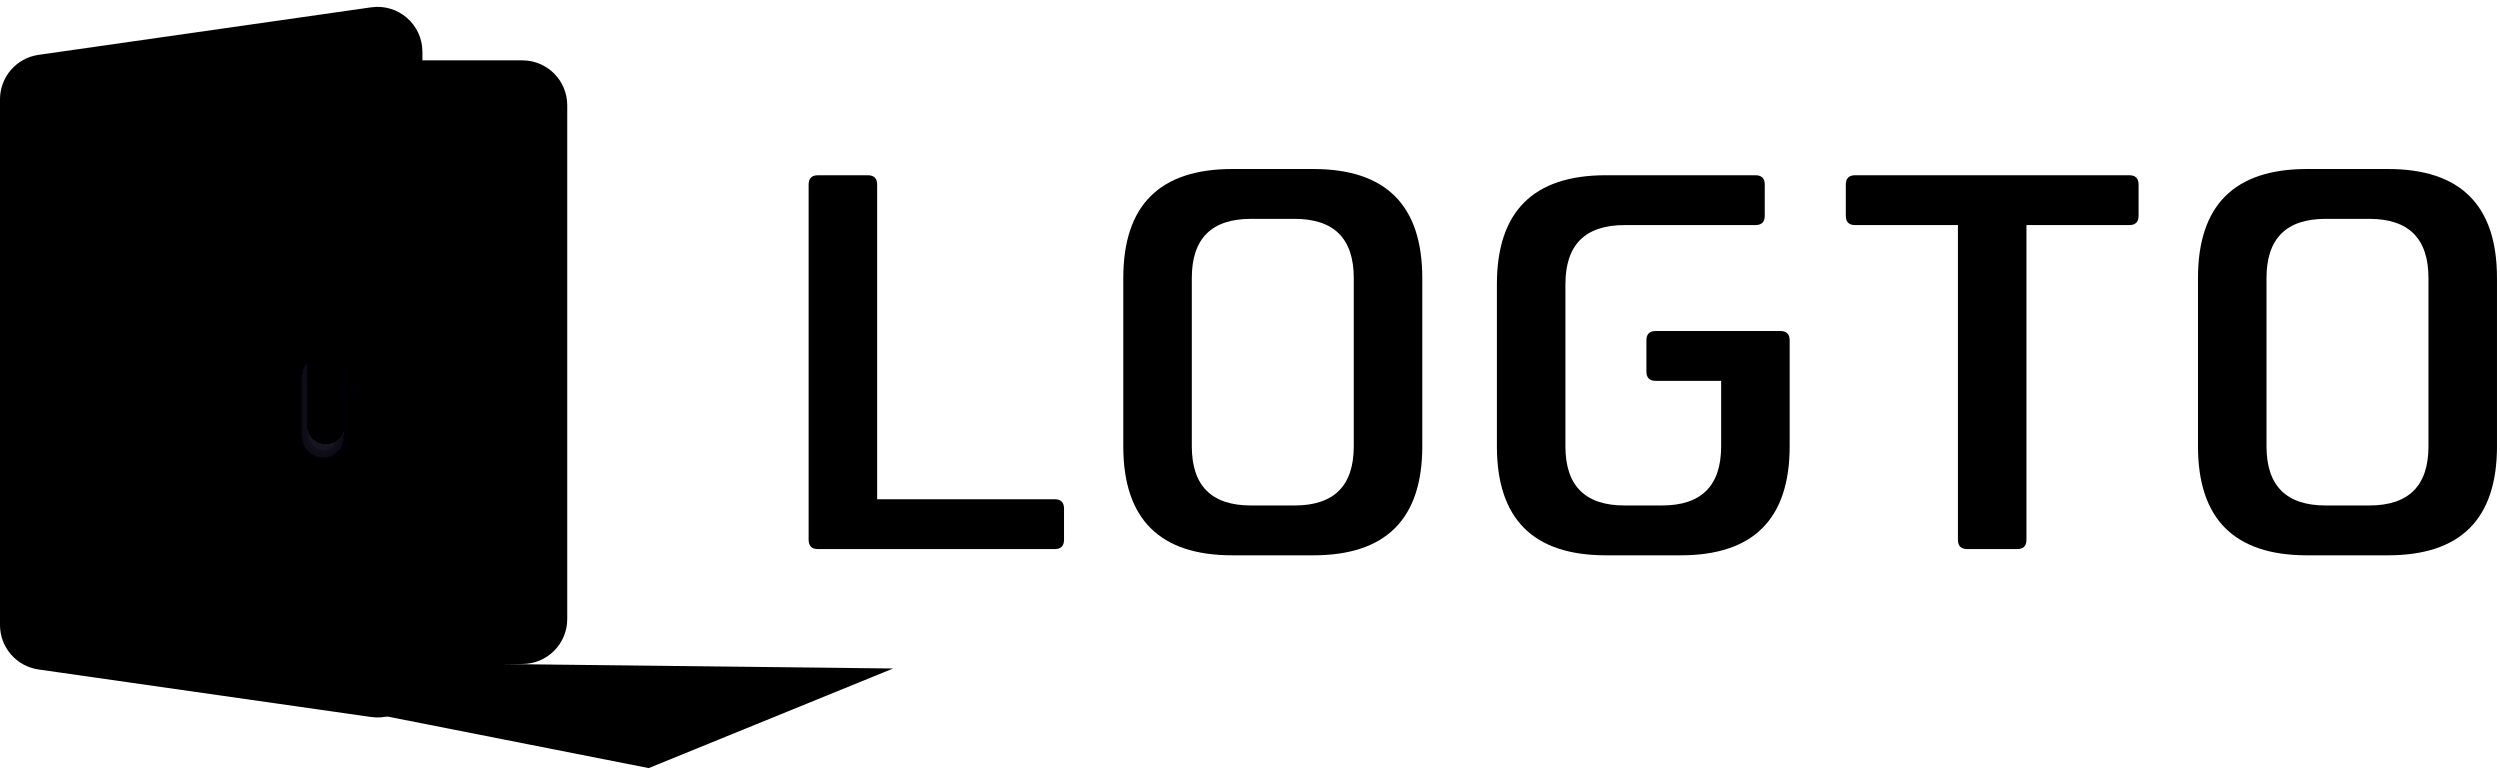
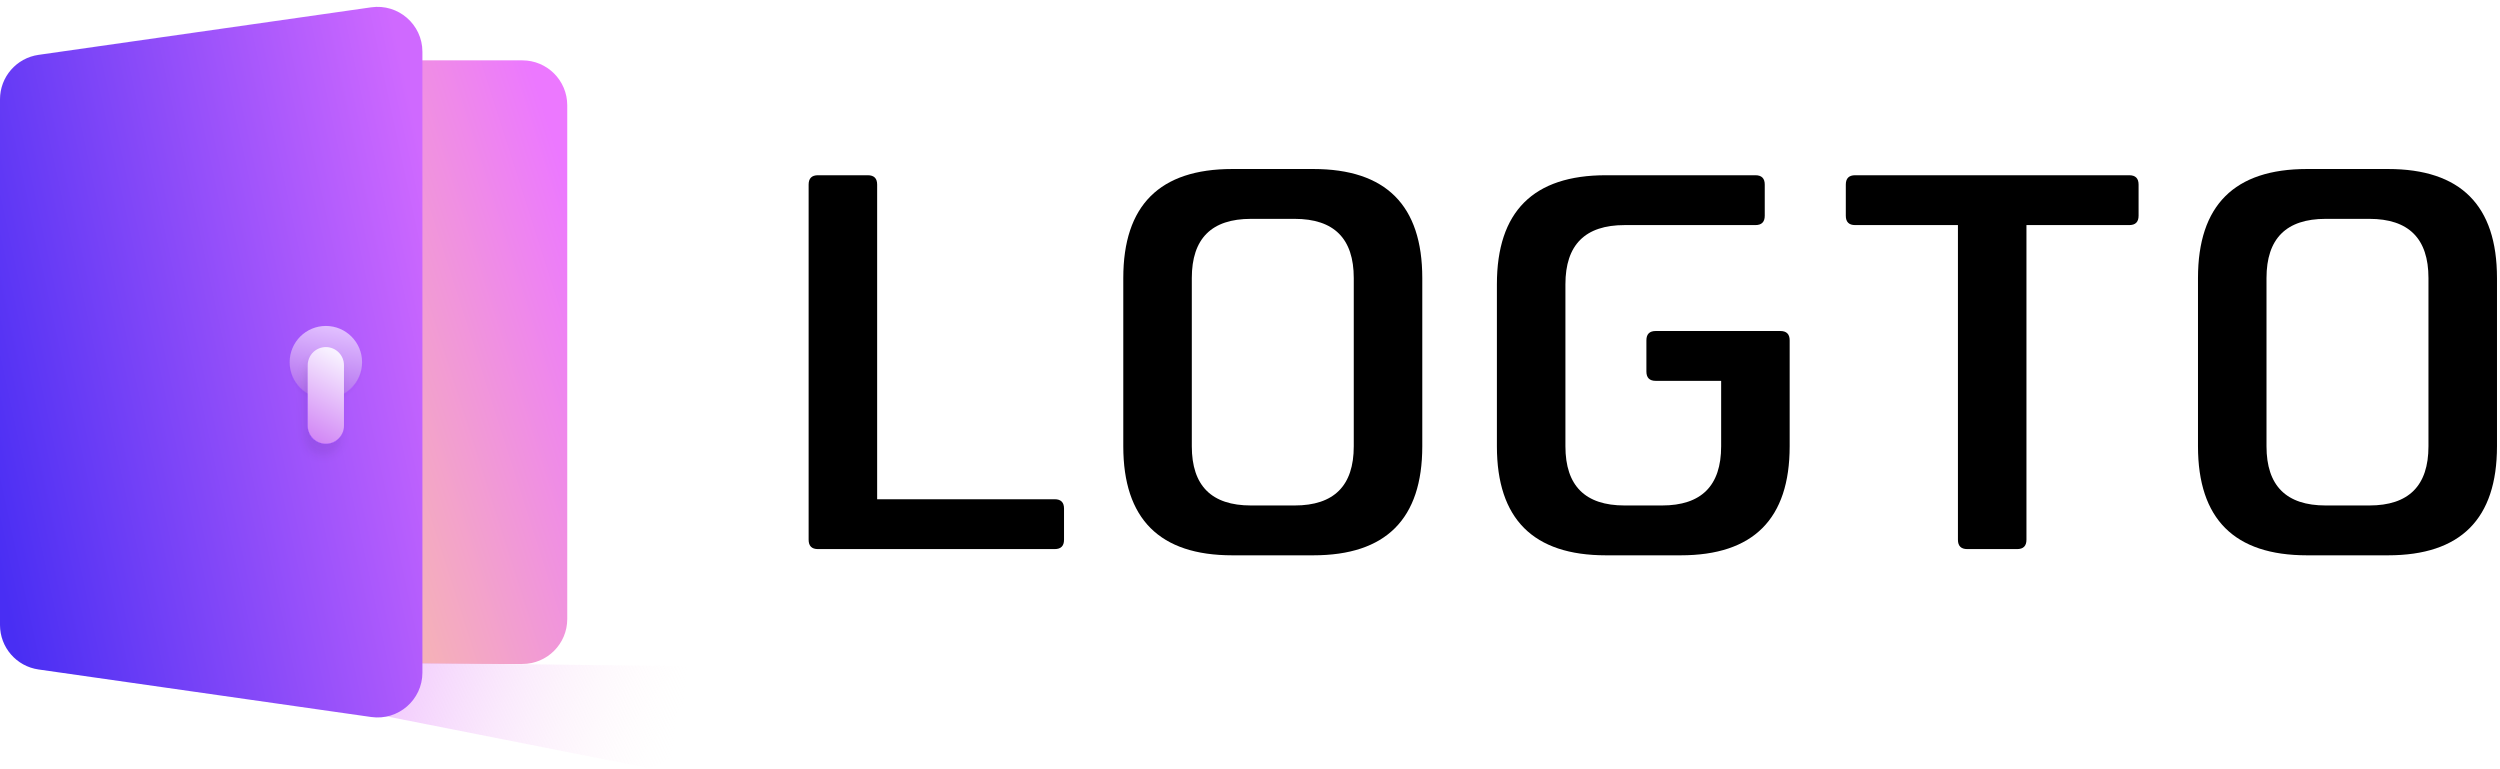
<svg xmlns="http://www.w3.org/2000/svg" width="891" height="274" viewBox="0 0 891 274" fill="none">
  <path d="M375.888 195.694C378.108 195.694 379.218 194.584 379.218 192.363V181.26C379.218 179.039 378.108 177.929 375.888 177.929H312.616V65.786C312.616 63.565 311.506 62.455 309.285 62.455H291.525C289.305 62.455 288.195 63.565 288.195 65.786V192.363C288.195 194.584 289.305 195.694 291.525 195.694H375.888Z" fill="currentColor" />
  <path d="M468.052 60.234H439.191C413.29 60.234 400.339 73.188 400.339 99.096V159.054C400.339 184.961 413.29 197.915 439.191 197.915H468.052C493.953 197.915 506.903 184.961 506.903 159.054V99.096C506.903 73.188 493.953 60.234 468.052 60.234ZM482.482 159.054C482.482 173.118 475.452 180.15 461.392 180.15H445.851C431.79 180.15 424.76 173.118 424.76 159.054V99.096C424.76 85.032 431.79 78 445.851 78H461.392C475.452 78 482.482 85.032 482.482 99.096V159.054Z" fill="currentColor" />
  <path d="M634.508 117.971H590.106C587.886 117.971 586.776 119.082 586.776 121.302V132.406C586.776 134.626 587.886 135.737 590.106 135.737H613.417V159.054C613.417 173.118 606.386 180.15 592.326 180.15H579.005C564.945 180.15 557.915 173.118 557.915 159.054V101.317C557.915 87.252 564.945 80.22 579.005 80.22H625.627C627.847 80.22 628.957 79.11 628.957 76.889V65.786C628.957 63.565 627.847 62.455 625.627 62.455H572.345C546.444 62.455 533.494 75.409 533.494 101.317V159.054C533.494 184.961 546.444 197.915 572.345 197.915H598.986C624.887 197.915 637.838 184.961 637.838 159.054V121.302C637.838 119.082 636.728 117.971 634.508 117.971Z" fill="currentColor" />
  <path d="M758.86 62.455H661.176C658.956 62.455 657.846 63.565 657.846 65.786V76.889C657.846 79.11 658.956 80.22 661.176 80.22H697.807V192.363C697.807 194.584 698.917 195.694 701.138 195.694H718.898C721.118 195.694 722.228 194.584 722.228 192.363V80.22H758.86C761.08 80.22 762.19 79.11 762.19 76.889V65.786C762.19 63.565 761.08 62.455 758.86 62.455Z" fill="currentColor" />
  <path d="M851.074 60.234H822.213C796.312 60.234 783.362 73.188 783.362 99.096V159.054C783.362 184.961 796.312 197.915 822.213 197.915H851.074C876.975 197.915 889.926 184.961 889.926 159.054V99.096C889.926 73.188 876.975 60.234 851.074 60.234ZM865.505 159.054C865.505 173.118 858.474 180.15 844.414 180.15H828.873C814.813 180.15 807.782 173.118 807.782 159.054V99.096C807.782 85.032 814.813 78 828.873 78H844.414C858.474 78 865.505 85.032 865.505 99.096V159.054Z" fill="currentColor" />
  <path d="M0 37.512C0 28.675 7.163 21.512 16 21.512H186.166C195.003 21.512 202.166 28.675 202.166 37.512V220.638C202.166 229.474 195.003 236.638 186.166 236.638H16C7.163 236.638 0 229.474 0 220.638V37.512Z" fill="url(#paint0_linear_935_668)" />
  <path d="M231.201 273.748L34.949 235.025L318.305 238.252L231.201 273.748Z" fill="url(#paint1_linear_935_668)" />
  <path d="M0 35.389C0 27.427 5.855 20.676 13.737 19.55L132.286 2.61C141.925 1.232 150.549 8.712 150.549 18.449V239.702C150.549 249.439 141.925 256.919 132.286 255.542L13.737 238.602C5.855 237.475 0 230.725 0 222.762V35.389Z" fill="url(#paint2_linear_935_668)" />
  <g filter="url(#filter0_d_935_668)">
    <ellipse cx="116.138" cy="129.076" rx="12.904" ry="12.908" fill="url(#paint3_linear_935_668)" />
  </g>
  <g filter="url(#filter1_d_935_668)">
    <rect x="109.686" y="123.697" width="12.904" height="34.42" rx="6.452" fill="url(#paint4_linear_935_668)" />
  </g>
  <defs>
-     <filter id="filter0_d_935_668" x="102.234" y="116.168" width="27.808" height="27.814" filterUnits="userSpaceOnUse" colorInterpolationFilters="sRGB">
-       <feFlood floodOpacity="0" result="BackgroundImageFix" />
+     <linearGradient id="paint0_linear_935_668" x1="4.839" y1="136.604" x2="205.001" y2="72.586" gradientUnits="userSpaceOnUse">
+       <stop stop-color="#FFF06A" />
+       <stop offset="1" stop-color="#EC78FF" />
+     </linearGradient>
+     <linearGradient id="paint1_linear_935_668" x1="118.827" y1="241.479" x2="240.344" y2="266.206" gradientUnits="userSpaceOnUse">
+       <stop stop-color="#ECB6FF" />
+       <stop offset="1" stop-color="#FFF4F4" stop-opacity="0" />
+     </linearGradient>
+     <linearGradient id="paint2_linear_935_668" x1="-12.367" y1="147.899" x2="162.382" y2="110.271" gradientUnits="userSpaceOnUse">
+       <stop stop-color="#492EF3" />
+       <stop offset="1" stop-color="#CF69FF" />
+     </linearGradient>
+     <linearGradient id="paint3_linear_935_668" x1="116.138" y1="116.168" x2="110.759" y2="141.983" gradientUnits="userSpaceOnUse">
+       <stop stop-color="#E1BFFF" />
+       <stop offset="1" stop-color="#AF68EE" />
+     </linearGradient>
+     <linearGradient id="paint4_linear_935_668" x1="116.138" y1="123.697" x2="100.89" y2="151.138" gradientUnits="userSpaceOnUse">
+       <stop stop-color="#F8F2FF" />
+       <stop offset="1" stop-color="#D185F5" />
+     </linearGradient>
+     <filter id="filter0_d_935_668" x="102.234" y="116.168" width="27.808" height="27.814" filterUnits="userSpaceOnUse" color-interpolation-filters="sRGB">
+       <feFlood flood-opacity="0" result="BackgroundImageFix" />
      <feColorMatrix in="SourceAlpha" type="matrix" values="0 0 0 0 0 0 0 0 0 0 0 0 0 0 0 0 0 0 127 0" result="hardAlpha" />
      <feOffset dy="1" />
      <feGaussianBlur stdDeviation="0.5" />
      <feComposite in2="hardAlpha" operator="out" />
      <feColorMatrix type="matrix" values="0 0 0 0 0.104 0 0 0 0 0.083 0 0 0 0 0.2 0 0 0 0.02 0" />
      <feBlend mode="normal" in2="BackgroundImageFix" result="effect1_dropShadow_935_668" />
      <feBlend mode="normal" in="SourceGraphic" in2="effect1_dropShadow_935_668" result="shape" />
    </filter>
-     <filter id="filter1_d_935_668" x="105.686" y="123.697" width="18.904" height="41.42" filterUnits="userSpaceOnUse" colorInterpolationFilters="sRGB">
-       <feFlood floodOpacity="0" result="BackgroundImageFix" />
+     <filter id="filter1_d_935_668" x="105.686" y="123.697" width="18.904" height="41.42" filterUnits="userSpaceOnUse" color-interpolation-filters="sRGB">
+       <feFlood flood-opacity="0" result="BackgroundImageFix" />
      <feColorMatrix in="SourceAlpha" type="matrix" values="0 0 0 0 0 0 0 0 0 0 0 0 0 0 0 0 0 0 127 0" result="hardAlpha" />
      <feOffset dx="-1" dy="4" />
      <feGaussianBlur stdDeviation="1.5" />
      <feComposite in2="hardAlpha" operator="out" />
      <feColorMatrix type="matrix" values="0 0 0 0 0.104 0 0 0 0 0.083 0 0 0 0 0.2 0 0 0 0.08 0" />
      <feBlend mode="normal" in2="BackgroundImageFix" result="effect1_dropShadow_935_668" />
      <feBlend mode="normal" in="SourceGraphic" in2="effect1_dropShadow_935_668" result="shape" />
    </filter>
-     <linearGradient id="paint0_linear_935_668" x1="4.839" y1="136.604" x2="205.001" y2="72.586" gradientUnits="userSpaceOnUse">
-       <stop stopColor="#FFF06A" />
-       <stop offset="1" stopColor="#EC78FF" />
-     </linearGradient>
-     <linearGradient id="paint1_linear_935_668" x1="118.827" y1="241.479" x2="240.344" y2="266.206" gradientUnits="userSpaceOnUse">
-       <stop stopColor="#ECB6FF" />
-       <stop offset="1" stopColor="#FFF4F4" stopOpacity="0" />
-     </linearGradient>
-     <linearGradient id="paint2_linear_935_668" x1="-12.367" y1="147.899" x2="162.382" y2="110.271" gradientUnits="userSpaceOnUse">
-       <stop stopColor="#492EF3" />
-       <stop offset="1" stopColor="#CF69FF" />
-     </linearGradient>
-     <linearGradient id="paint3_linear_935_668" x1="116.138" y1="116.168" x2="110.759" y2="141.983" gradientUnits="userSpaceOnUse">
-       <stop stopColor="#E1BFFF" />
-       <stop offset="1" stopColor="#AF68EE" />
-     </linearGradient>
-     <linearGradient id="paint4_linear_935_668" x1="116.138" y1="123.697" x2="100.89" y2="151.138" gradientUnits="userSpaceOnUse">
-       <stop stopColor="#F8F2FF" />
-       <stop offset="1" stopColor="#D185F5" />
-     </linearGradient>
  </defs>
</svg>
